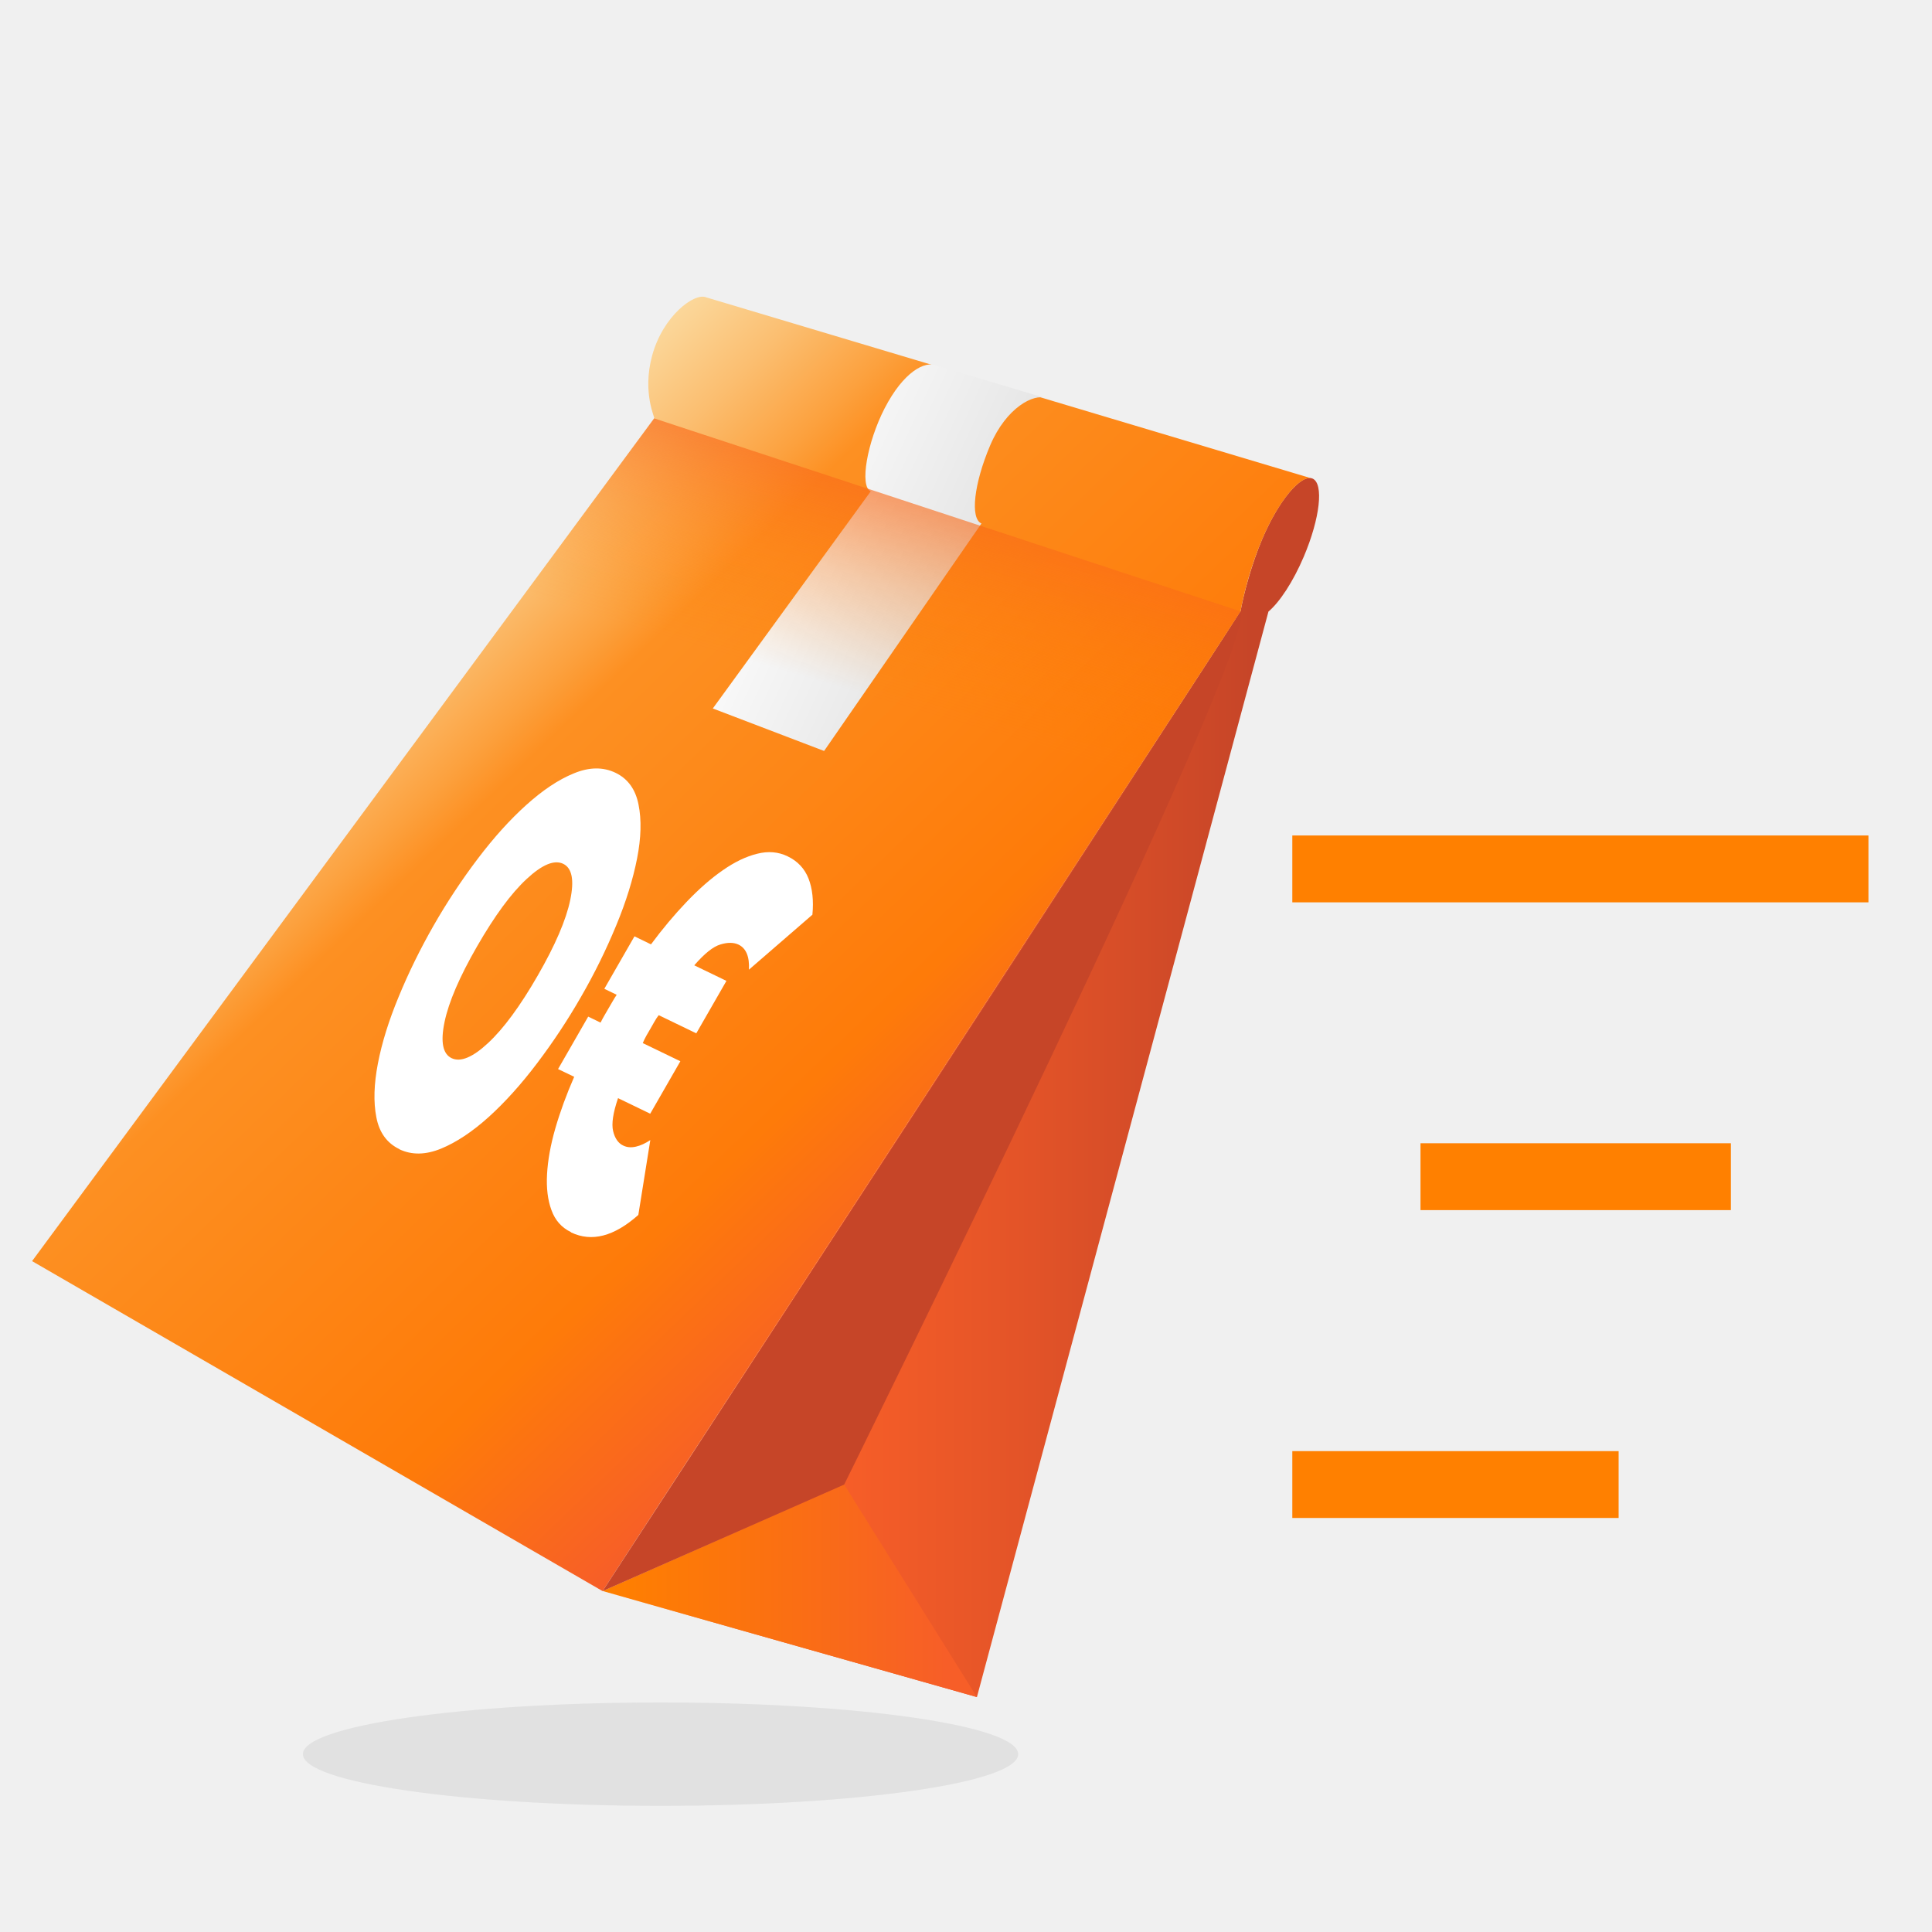
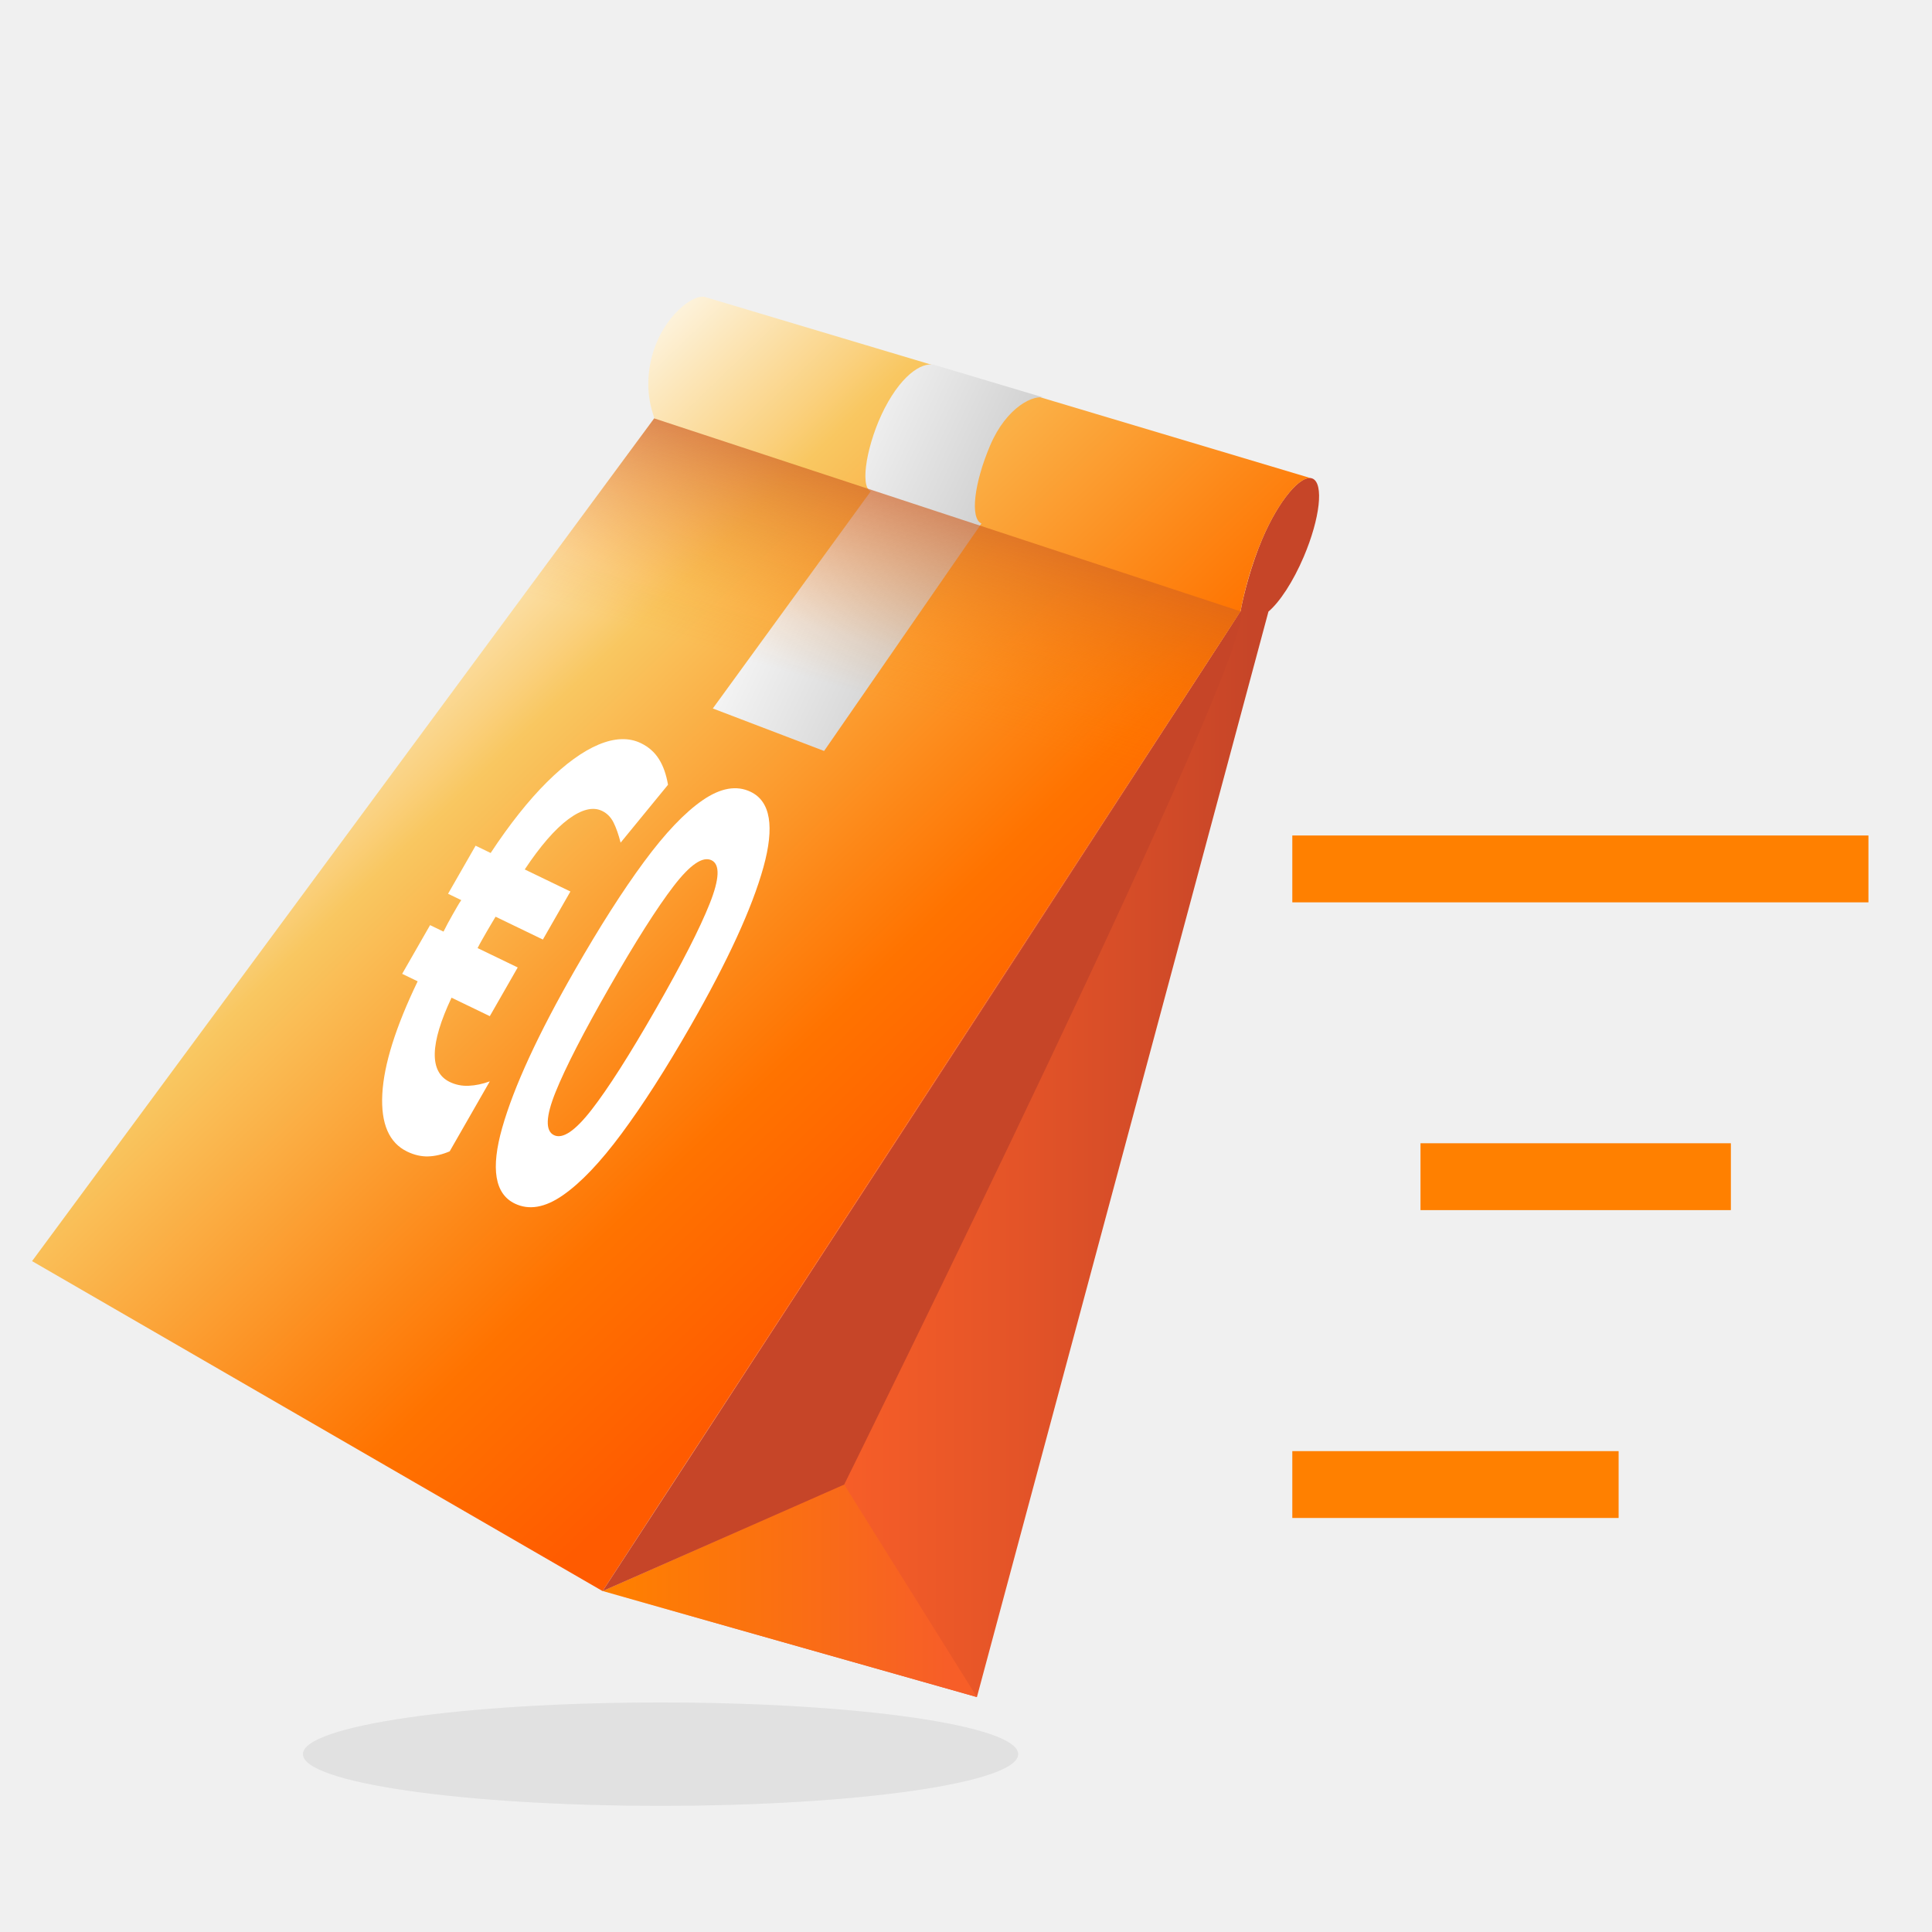
- <svg xmlns="http://www.w3.org/2000/svg" viewBox="0 0 200 200">
+ <svg xmlns="http://www.w3.org/2000/svg" id="Layer_12" viewBox="0 0 200 200">
  <defs>
-     <linearGradient id="linear-gradient" x1="-2538.44" y1="112.59" x2="-2464.27" y2="112.59" gradientTransform="matrix(-1 0 0 1 -2401.89 0)" gradientUnits="userSpaceOnUse">
+     <style>.cls-1{fill:url(#linear-gradient-7);}.cls-2{fill:url(#linear-gradient-5);}.cls-3{fill:url(#linear-gradient-6);}.cls-4{fill:url(#linear-gradient-4);}.cls-5{fill:url(#linear-gradient-3);}.cls-6{fill:url(#linear-gradient-2);}.cls-7{fill:url(#linear-gradient);}.cls-8{fill:none;stroke:#ff8000;stroke-miterlimit:10;stroke-width:6.92px;}.cls-9{fill:#fff;font-family:JETSans-Black, 'JET Sans';font-size:66.65px;font-weight:800;}.cls-10{fill:#090909;opacity:.07;}</style>
+     <linearGradient id="linear-gradient" x1="-1222.17" y1="112.59" x2="-1148.01" y2="112.59" gradientTransform="translate(-1085.62) rotate(-180) scale(1 -1)" gradientUnits="userSpaceOnUse">
      <stop offset=".09" stop-color="#c64528" />
      <stop offset=".4" stop-color="#e25328" />
      <stop offset=".67" stop-color="#f75e28" />
      <stop offset=".73" stop-color="#f7602b" />
      <stop offset=".77" stop-color="#f76735" />
      <stop offset=".82" stop-color="#f87446" />
      <stop offset=".86" stop-color="#f9865d" />
      <stop offset=".89" stop-color="#fa9d7c" />
      <stop offset=".93" stop-color="#fbb9a2" />
      <stop offset=".97" stop-color="#fddacd" />
      <stop offset="1" stop-color="#fff" />
    </linearGradient>
-     <linearGradient id="linear-gradient-2" x1="-2537.79" y1="49.57" x2="-2537.59" y2="49.48" gradientTransform="matrix(-1 0 0 1 -2401.89 0)" gradientUnits="userSpaceOnUse">
+     <linearGradient id="linear-gradient-2" x1="-1221.52" y1="49.57" x2="-1221.32" y2="49.48" gradientTransform="translate(-1085.62) rotate(-180) scale(1 -1)" gradientUnits="userSpaceOnUse">
      <stop offset="0" stop-color="#f75e28" />
      <stop offset=".19" stop-color="#fa6e14" />
      <stop offset=".43" stop-color="#ff8000" />
      <stop offset=".56" stop-color="#ffa143" />
      <stop offset=".72" stop-color="#ffc992" />
      <stop offset=".85" stop-color="#ffe6cd" />
      <stop offset=".95" stop-color="#fff8f1" />
      <stop offset="1" stop-color="#fff" />
    </linearGradient>
    <linearGradient id="linear-gradient-3" x1="103.27" y1="125.14" x2="24.4" y2="43.08" gradientUnits="userSpaceOnUse">
-       <stop offset="0" stop-color="#f75e28" />
-       <stop offset=".2" stop-color="#fe7b09" />
-       <stop offset=".59" stop-color="#fd9022" />
-       <stop offset=".63" stop-color="#fca13e" />
-       <stop offset=".71" stop-color="#fbbe70" />
-       <stop offset=".78" stop-color="#fbd495" />
-       <stop offset=".83" stop-color="#fbe2ab" />
-       <stop offset=".87" stop-color="#fbe7b4" />
+       <stop offset=".04" stop-color="#ff5b00" />
+       <stop offset=".23" stop-color="#ff7300" />
+       <stop offset=".33" stop-color="#fd8818" />
+       <stop offset=".61" stop-color="#f9c761" />
+       <stop offset=".65" stop-color="#fad17f" />
+       <stop offset=".79" stop-color="#fdf2da" />
+       <stop offset=".86" stop-color="#fff" />
    </linearGradient>
-     <linearGradient id="linear-gradient-4" x1="-2480.13" y1="51.34" x2="-2574.67" y2="95.27" gradientTransform="matrix(-1 0 0 1 -2401.89 0)" gradientUnits="userSpaceOnUse">
+     <linearGradient id="linear-gradient-4" x1="-1163.87" y1="51.34" x2="-1258.41" y2="95.27" gradientTransform="translate(-1085.62) rotate(-180) scale(1 -1)" gradientUnits="userSpaceOnUse">
      <stop offset=".02" stop-color="#fdfdfd" />
-       <stop offset=".07" stop-color="#f6f6f6" />
-       <stop offset=".47" stop-color="#cacaca" />
-       <stop offset=".77" stop-color="#afaeae" />
-       <stop offset=".95" stop-color="#a5a4a4" />
+       <stop offset=".04" stop-color="#f6f6f6" />
+       <stop offset=".25" stop-color="#cacaca" />
+       <stop offset=".4" stop-color="#afaeae" />
+       <stop offset=".49" stop-color="#a5a4a4" />
    </linearGradient>
-     <linearGradient id="linear-gradient-5" x1="-2503.02" y1="164.68" x2="-2464.27" y2="164.68" gradientTransform="matrix(-1 0 0 1 -2401.89 0)" gradientUnits="userSpaceOnUse">
+     <linearGradient id="linear-gradient-5" x1="-1186.75" y1="164.68" x2="-1148.01" y2="164.68" gradientTransform="translate(-1085.62) rotate(-180) scale(1 -1)" gradientUnits="userSpaceOnUse">
      <stop offset=".08" stop-color="#f75e28" />
      <stop offset=".48" stop-color="#fa6e14" />
      <stop offset=".98" stop-color="#ff8000" />
    </linearGradient>
-     <linearGradient id="linear-gradient-6" x1="-2486.36" y1="82.55" x2="-2511.48" y2="-3.2" gradientTransform="matrix(-1 0 0 1 -2401.89 0)" gradientUnits="userSpaceOnUse">
+     <linearGradient id="linear-gradient-6" x1="-1194.13" y1="122.29" x2="-1144.83" y2="91.09" gradientTransform="translate(-1085.62) rotate(-180) scale(1 -1)" gradientUnits="userSpaceOnUse">
+       <stop offset=".38" stop-color="#c64528" />
+       <stop offset=".74" stop-color="#eb6b0d" />
+       <stop offset=".98" stop-color="#ff8000" />
+     </linearGradient>
+     <linearGradient id="linear-gradient-7" x1="-1170.1" y1="82.55" x2="-1195.21" y2="-3.2" gradientTransform="translate(-1085.62) rotate(-180) scale(1 -1)" gradientUnits="userSpaceOnUse">
      <stop offset=".13" stop-color="#ff8000" stop-opacity="0" />
-       <stop offset=".17" stop-color="#fe7c03" stop-opacity=".09" />
-       <stop offset=".26" stop-color="#fc750c" stop-opacity=".32" />
-       <stop offset=".38" stop-color="#f9681b" stop-opacity=".68" />
-       <stop offset=".47" stop-color="#f75e28" />
+       <stop offset=".19" stop-color="#f67906" stop-opacity=".12" />
+       <stop offset=".29" stop-color="#e06a15" stop-opacity=".43" />
+       <stop offset=".45" stop-color="#bc512f" stop-opacity=".92" />
+       <stop offset=".47" stop-color="#b74e33" />
    </linearGradient>
-     <style>.cls-7{fill:none;stroke:#ff8000;stroke-miterlimit:10;stroke-width:6.92px}.cls-9{fill:#fff}</style>
  </defs>
-   <ellipse cx="68.38" cy="181.59" rx="37.02" ry="5.35" style="fill:#090909;opacity:.07" id="Layer_23" />
-   <g id="Layer_31">
-     <path d="M128.42 63.29c.28-1.64 1.14-4.9 2.25-7.5 1.68-3.96 4.01-6.75 5.2-6.25 1.19.51.78 4.12-.9 8.08-1.11 2.61-2.5 4.71-3.66 5.69l-30.18 112.37-38.75-10.98 66.04-101.41z" style="fill:url(#linear-gradient)" />
-     <path d="M135.73 49.5s.09.02.14.04l-.14-.04z" style="fill:url(#linear-gradient-2)" />
-     <path d="M67.72 43.31c.16.07-1.28-2.58-.21-6.5 1.13-4.15 4.4-6.54 5.59-6.03l62.63 18.73c-1.22-.25-3.44 2.48-5.06 6.29-1.68 3.96-2.25 7.5-2.25 7.5L62.38 164.71 3.32 130.55l64.4-87.24z" style="fill:url(#linear-gradient-3)" />
-     <path d="M96.95 37.84c-1.19-.51-3.41.62-5.38 4.44-1.79 3.48-2.62 8.07-1.43 8.58L73.79 73.34l11.52 4.4 16.29-23.55c-1.19-.51-.78-4.12.9-8.08 1.68-3.96 4.57-5.39 5.76-4.89l-11.31-3.38z" style="fill:url(#linear-gradient-4)" />
-     <path style="fill:url(#linear-gradient-5)" d="M101.13 175.68 62.38 164.7l25.01-11.02 13.74 22z" />
-     <path d="m87.39 153.68-25.01 11.03s61.7-94.39 66.04-101.41c1.98 3.38-41.03 90.38-41.03 90.38z" style="fill:#c64528" />
-     <path style="fill:url(#linear-gradient-6)" d="m128.42 63.29-60.7-19.98L51.05 65.9l63.01 19.35 14.36-21.96z" />
-     <path class="cls-7" d="M167.56 153.68h-33.78M179.18 121.81h-32.13M193.42 89.95h-59.64" />
-     <path class="cls-9" d="M41.35 118.96c-1.29-.62-2.09-1.72-2.39-3.3-.31-1.58-.25-3.43.16-5.57.41-2.14 1.13-4.45 2.16-6.93 1.02-2.48 2.23-4.94 3.62-7.37a64.55 64.55 0 0 1 4.57-6.91c1.65-2.18 3.32-4.03 5.01-5.55 1.69-1.52 3.32-2.62 4.92-3.27 1.59-.66 3.03-.68 4.32-.06 1.27.61 2.07 1.71 2.38 3.29.32 1.58.27 3.44-.15 5.58-.42 2.14-1.13 4.45-2.16 6.93a62.04 62.04 0 0 1-3.63 7.37 64.55 64.55 0 0 1-4.57 6.91c-1.65 2.18-3.32 4.03-5.01 5.56-1.69 1.52-3.33 2.61-4.93 3.27-1.6.65-3.03.67-4.31.06zm5.4-9.42c.92.44 2.18-.08 3.78-1.57 1.6-1.49 3.31-3.81 5.13-6.97s2.94-5.77 3.37-7.83c.43-2.06.19-3.31-.73-3.75-.92-.44-2.18.08-3.78 1.57-1.61 1.49-3.31 3.81-5.13 6.97s-2.94 5.77-3.37 7.83c-.43 2.06-.19 3.31.73 3.75zM59.09 127.54c-.95-.46-1.62-1.21-2-2.26-.39-1.05-.54-2.29-.46-3.73s.36-3.02.86-4.75 1.15-3.5 1.95-5.33l-1.67-.8 3.12-5.43 1.28.62c.12-.24.25-.49.41-.76.15-.27.29-.5.4-.69l.42-.72c.17-.29.31-.53.44-.71l-1.28-.62 3.12-5.43 1.71.83c1.18-1.59 2.41-3.06 3.68-4.39 1.27-1.33 2.52-2.43 3.75-3.28 1.23-.86 2.42-1.43 3.56-1.71 1.14-.29 2.19-.2 3.14.26 1.05.5 1.77 1.27 2.18 2.31.4 1.03.54 2.28.4 3.74l-6.57 5.69c.07-1.34-.29-2.21-1.07-2.59-.5-.24-1.13-.25-1.88-.02-.76.22-1.66.95-2.71 2.16l3.33 1.61-3.12 5.43-3.89-1.88c-.14.18-.3.41-.46.7-.17.29-.3.53-.41.72-.11.19-.24.42-.4.69-.15.27-.28.53-.38.78l3.89 1.88-3.12 5.43-3.33-1.61c-.52 1.52-.69 2.66-.51 3.41.18.75.53 1.26 1.05 1.5.39.19.82.22 1.31.11.48-.11.98-.34 1.49-.68l-1.24 7.75c-2.51 2.23-4.83 2.83-6.96 1.81z" />
-   </g>
+   <ellipse class="cls-10" cx="68.38" cy="181.59" rx="37.02" ry="5.35" />
+   <path class="cls-7" d="M128.42,63.29c.28-1.64,1.14-4.9,2.25-7.5,1.68-3.96,4.01-6.75,5.2-6.25,1.19.51.78,4.12-.9,8.08-1.11,2.61-2.5,4.71-3.66,5.69l-30.18,112.37-38.75-10.98,66.04-101.41Z" />
+   <path class="cls-6" d="M135.73,49.5s.09.02.14.04l-.14-.04Z" />
+   <path class="cls-5" d="M3.32,130.55L67.72,43.31h0,0s0,0,0,0c.16.07-1.28-2.58-.21-6.5,1.13-4.15,4.4-6.54,5.59-6.03l62.63,18.73c-1.22-.25-3.44,2.48-5.06,6.29-1.68,3.96-2.25,7.5-2.25,7.5l-66.04,101.41L3.32,130.55" />
+   <path class="cls-4" d="M96.95,37.84c-1.19-.51-3.41.62-5.38,4.44-1.79,3.48-2.62,8.07-1.43,8.58l-16.35,22.48,11.52,4.4,16.29-23.55c-1.19-.51-.78-4.12.9-8.08,1.68-3.96,4.57-5.39,5.76-4.89l-11.31-3.38Z" />
+   <polygon class="cls-2" points="101.13 175.68 62.38 164.7 87.39 153.68 101.13 175.68" />
+   <path class="cls-3" d="M87.39,153.68l-25.01,11.03s61.7-94.39,66.04-101.41c1.98,3.38-41.03,90.38-41.03,90.38Z" />
+   <polygon class="cls-1" points="128.42 63.29 67.72 43.31 51.05 65.9 114.06 85.25 128.42 63.29" />
+   <line class="cls-8" x1="167.56" y1="153.68" x2="133.78" y2="153.68" />
+   <line class="cls-8" x1="179.18" y1="121.81" x2="147.05" y2="121.81" />
+   <line class="cls-8" x1="193.42" y1="89.95" x2="133.78" y2="89.95" />
+   <text class="cls-9" transform="translate(33.05 114.07) rotate(25.78) scale(.4 1) skewX(-10)">
+     <tspan x="0" y="0">€0</tspan>
+   </text>
</svg>
